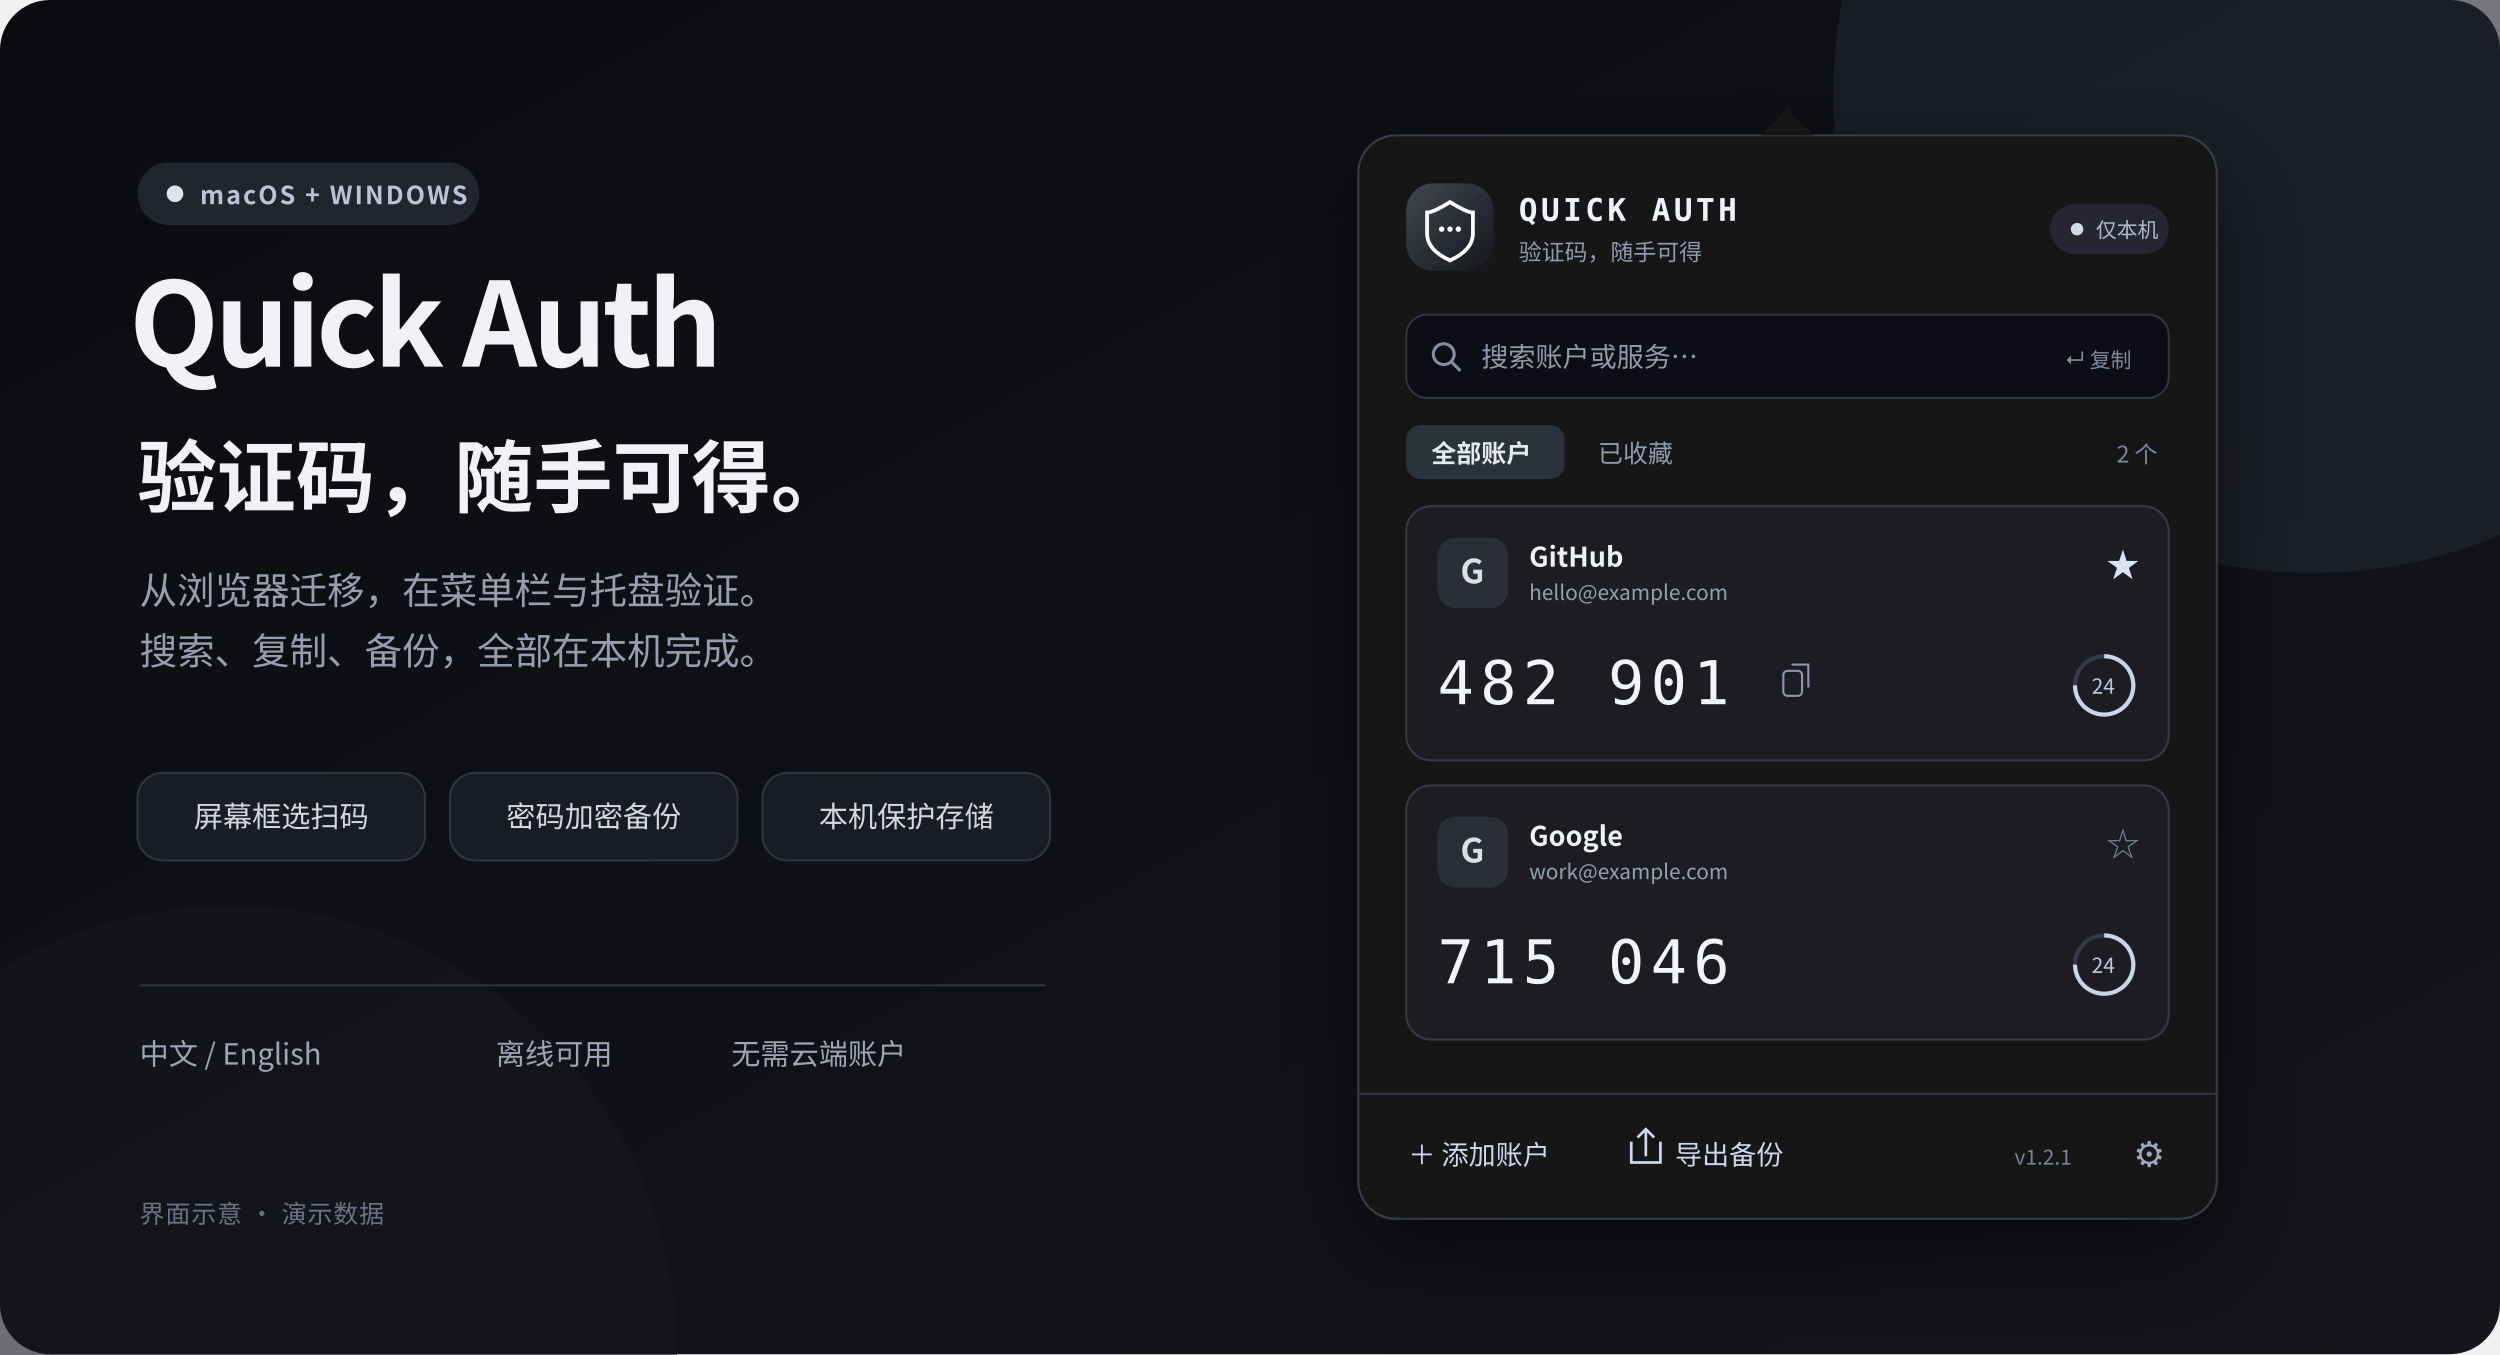
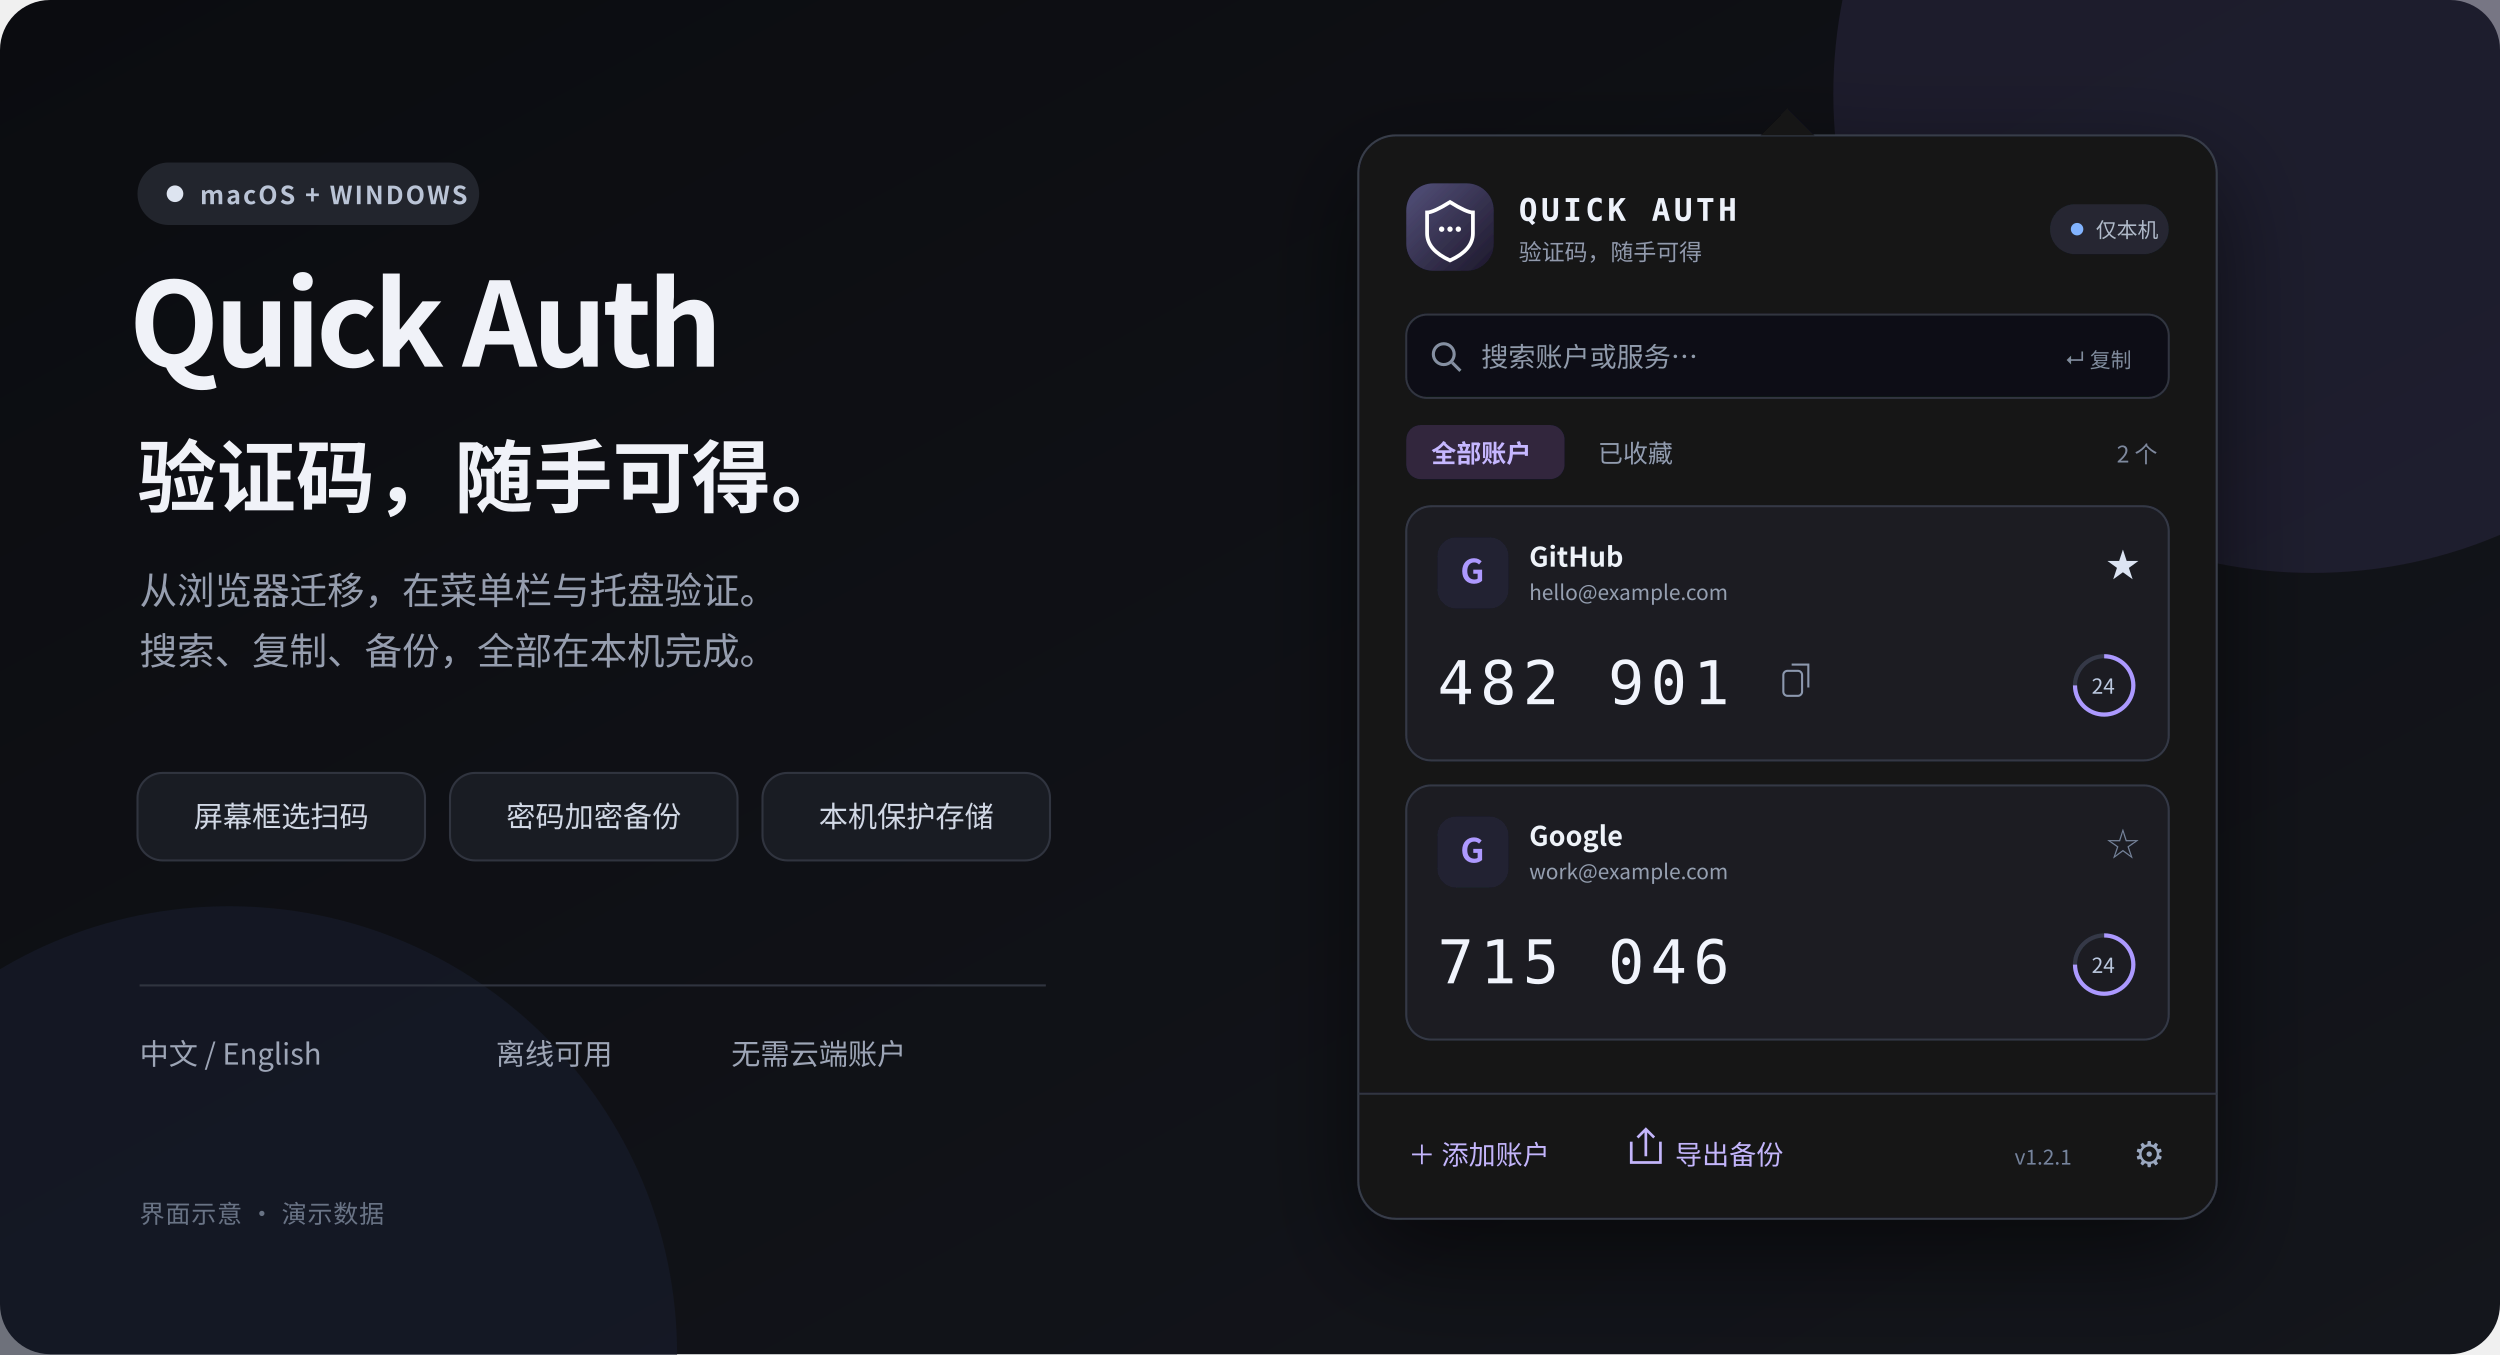
<svg xmlns="http://www.w3.org/2000/svg" width="1200" height="650" viewBox="0 0 1200 650" role="img" aria-labelledby="title desc">
  <defs>
    <linearGradient id="bg" x2="1" y2="1">
      <stop stop-color="#0b0c10" />
      <stop offset="1" stop-color="#14161c" />
    </linearGradient>
    <linearGradient id="accent" x2="1" y2="1">
-       <stop stop-color="#414651" />
-       <stop offset="1" stop-color="#15171d" />
+       <stop stop-color="#53507a" />
+       <stop offset="1" stop-color="#1d182b" />
    </linearGradient>
    <filter id="shadow" x="-30%" y="-20%" width="160%" height="160%">
      <feDropShadow dx="0" dy="18" stdDeviation="24" flood-color="#000000" flood-opacity=".55" />
    </filter>
  </defs>
  <rect width="1200" height="650" rx="24" fill="url(#bg)" />
-   <circle cx="1110" cy="45" r="230" fill="#232630" opacity=".6" />
-   <circle cx="110" cy="650" r="215" fill="#15171e" opacity=".6" />
+   <circle cx="1110" cy="45" r="230" fill="#27243c" opacity=".6" />
+   <circle cx="110" cy="650" r="215" fill="#171c2d" opacity=".6" />
  <g font-family="-apple-system,BlinkMacSystemFont,'Segoe UI','PingFang SC','Noto Sans CJK SC',sans-serif">
    <rect x="66" y="78" width="164" height="30" rx="15" fill="#22252d" />
    <circle cx="84" cy="93" r="4" fill="#dde4f0" />
    <text x="96" y="98" font-size="12" font-weight="600" letter-spacing="1" fill="#bac4d6">macOS + WINDOWS</text>
    <text x="62" y="176" font-size="56" font-weight="700" letter-spacing="-2" fill="#f0f2f8">Quick Auth</text>
    <text x="66" y="243" font-size="38" font-weight="600" fill="#f0f2f8">验证码，随手可得。</text>
    <text x="67" y="290" font-size="18" fill="#969eaf">从浏览器迁移，在菜单栏与托盘验证。</text>
    <text x="67" y="319" font-size="18" fill="#969eaf">搜索、复制、备份，全部在本机完成。</text>
    <g fill="#191c23" stroke="#30343f">
      <rect x="66" y="371" width="138" height="42" rx="12" />
      <rect x="216" y="371" width="138" height="42" rx="12" />
      <rect x="366" y="371" width="138" height="42" rx="12" />
    </g>
    <g font-size="14" font-weight="500" fill="#d1d8e5" text-anchor="middle">
      <text x="135" y="397">屏幕框选扫码</text>
      <text x="285" y="397">密码加密备份</text>
      <text x="435" y="397">本机保护存储</text>
    </g>
    <line x1="67" y1="473" x2="502" y2="473" stroke="#30343f" />
    <text x="67" y="511" font-size="14" fill="#9da5b6">中文 / English</text>
    <text x="238" y="511" font-size="14" fill="#9da5b6">离线可用</text>
    <text x="351" y="511" font-size="14" fill="#9da5b6">无需云端账户</text>
    <text x="67" y="587" font-size="12" letter-spacing=".4" fill="#697385">界面示意 · 演示数据</text>
    <g filter="url(#shadow)">
      <rect x="652" y="65" width="412" height="520" rx="18" fill="#121419" stroke="#383d49" />
      <path d="M845 65 L858 52 L871 65" fill="#121419" />
      <rect x="675" y="88" width="42" height="42" rx="13" fill="url(#accent)" />
      <path d="M696 97 Q704 102 707 102 V112 Q707 120 696 125 Q685 120 685 112 V102 Q688 102 696 97Z" fill="none" stroke="#fff" stroke-width="1.8" />
      <circle cx="692" cy="110" r="1.3" fill="#fff" />
      <circle cx="696" cy="110" r="1.3" fill="#fff" />
      <circle cx="700" cy="110" r="1.3" fill="#fff" />
      <text x="729" y="106" font-size="15" font-family="Consolas,monospace" letter-spacing="1.6" font-weight="650" fill="#eef2fa">QUICK AUTH</text>
      <text x="729" y="125" font-size="11" fill="#929aab">验证码，随手可得</text>
      <rect x="984" y="98" width="57" height="24" rx="12" fill="#252830" />
-       <circle cx="997" cy="110" r="3" fill="#d2d9e7" />
+       <circle cx="997" cy="110" r="3" fill="#82b3ff" />
      <text x="1006" y="114" font-size="10" fill="#b1bacb">仅本机</text>
      <rect x="675" y="151" width="366" height="40" rx="10" fill="#0c0e12" stroke="#30343f" />
      <circle cx="693" cy="170" r="5" fill="none" stroke="#858fa2" stroke-width="1.5" />
      <path d="M697 174L701 178" stroke="#858fa2" stroke-width="1.5" />
      <text x="711" y="176" font-size="13" fill="#909aac">搜索账户或服务…</text>
      <text x="991" y="176" font-size="10" fill="#808b9e">↵ 复制</text>
-       <rect x="675" y="204" width="76" height="26" rx="7" fill="#2c303a" />
-       <text x="687" y="222" font-size="12" font-weight="600" fill="#e4eaf5">全部账户</text>
+       <rect x="675" y="204" width="76" height="26" rx="7" fill="#30263e" />
+       <text x="687" y="222" font-size="12" font-weight="600" fill="#c6b7ff">全部账户</text>
      <text x="767" y="222" font-size="12" fill="#929cae">已收藏</text>
      <text x="1016" y="222" font-size="11" fill="#7f899c">2 个</text>
      <g>
        <rect x="675" y="243" width="366" height="122" rx="12" fill="#1a1d24" stroke="#343945" />
-         <rect x="690" y="258" width="34" height="34" rx="9" fill="#2b2e36" />
-         <text x="701" y="280" font-size="16" font-weight="600" fill="#d8dfed">G</text>
+         <rect x="690" y="258" width="34" height="34" rx="9" fill="#242232" />
+         <text x="701" y="280" font-size="16" font-weight="600" fill="#ad99ff">G</text>
        <text x="734" y="272" font-size="13" font-weight="600" fill="#eef2f8">GitHub</text>
        <text x="734" y="288" font-size="10" fill="#969fb0">hello@example.com</text>
        <text x="1011" y="277" font-size="16" fill="#dce4f3">★</text>
        <text x="690" y="338" font-family="'SFMono-Regular',Consolas,monospace" font-size="29" font-weight="500" letter-spacing="3" fill="#f1f4fc">482 901</text>
        <rect x="856" y="322" width="9" height="12" rx="2" fill="none" stroke="#8d98ae" />
        <path d="M860 319H868V330" fill="none" stroke="#8d98ae" />
        <circle cx="1010" cy="329" r="14" fill="none" stroke="#343946" stroke-width="2" />
-         <path d="M1010 315 A14 14 0 1 1 996 329" fill="none" stroke="#cbd5e9" stroke-width="2" />
+         <path d="M1010 315 A14 14 0 1 1 996 329" fill="none" stroke="#ac99ff" stroke-width="2" />
        <text x="1004" y="333" font-size="10" fill="#bcc8df">24</text>
      </g>
      <g>
        <rect x="675" y="377" width="366" height="122" rx="12" fill="#1a1d24" stroke="#343945" />
-         <rect x="690" y="392" width="34" height="34" rx="9" fill="#2b2e36" />
-         <text x="701" y="414" font-size="16" font-weight="600" fill="#d8dfed">G</text>
+         <rect x="690" y="392" width="34" height="34" rx="9" fill="#242232" />
+         <text x="701" y="414" font-size="16" font-weight="600" fill="#ad99ff">G</text>
        <text x="734" y="406" font-size="13" font-weight="600" fill="#eef2f8">Google</text>
        <text x="734" y="422" font-size="10" fill="#969fb0">work@example.com</text>
        <text x="1011" y="411" font-size="16" fill="#768299">☆</text>
        <text x="690" y="472" font-family="'SFMono-Regular',Consolas,monospace" font-size="29" font-weight="500" letter-spacing="3" fill="#f1f4fc">715 046</text>
        <circle cx="1010" cy="463" r="14" fill="none" stroke="#343946" stroke-width="2" />
-         <path d="M1010 449 A14 14 0 1 1 996 463" fill="none" stroke="#cbd5e9" stroke-width="2" />
+         <path d="M1010 449 A14 14 0 1 1 996 463" fill="none" stroke="#ac99ff" stroke-width="2" />
        <text x="1004" y="467" font-size="10" fill="#bcc8df">24</text>
      </g>
      <line x1="652" y1="525" x2="1064" y2="525" stroke="#303540" />
-       <text x="676" y="559" font-size="13" fill="#cfd8eb">＋ 添加账户</text>
-       <path d="M783 548V558H797V548M790 555V542M786 546L790 542L794 546" fill="none" stroke="#cfd8eb" stroke-width="1.3" />
-       <text x="804" y="559" font-size="13" fill="#cfd8eb">导出备份</text>
+       <text x="676" y="559" font-size="13" fill="#c4b5fa">＋ 添加账户</text>
+       <path d="M783 548V558H797V548M790 555V542M786 546L790 542L794 546" fill="none" stroke="#c4b5fa" stroke-width="1.3" />
+       <text x="804" y="559" font-size="13" fill="#c4b5fa">导出备份</text>
      <text x="967" y="559" font-size="10" fill="#77849b">v1.2.1</text>
      <text x="1024" y="560" font-size="17" fill="#9ba8bf">⚙</text>
    </g>
  </g>
</svg>
